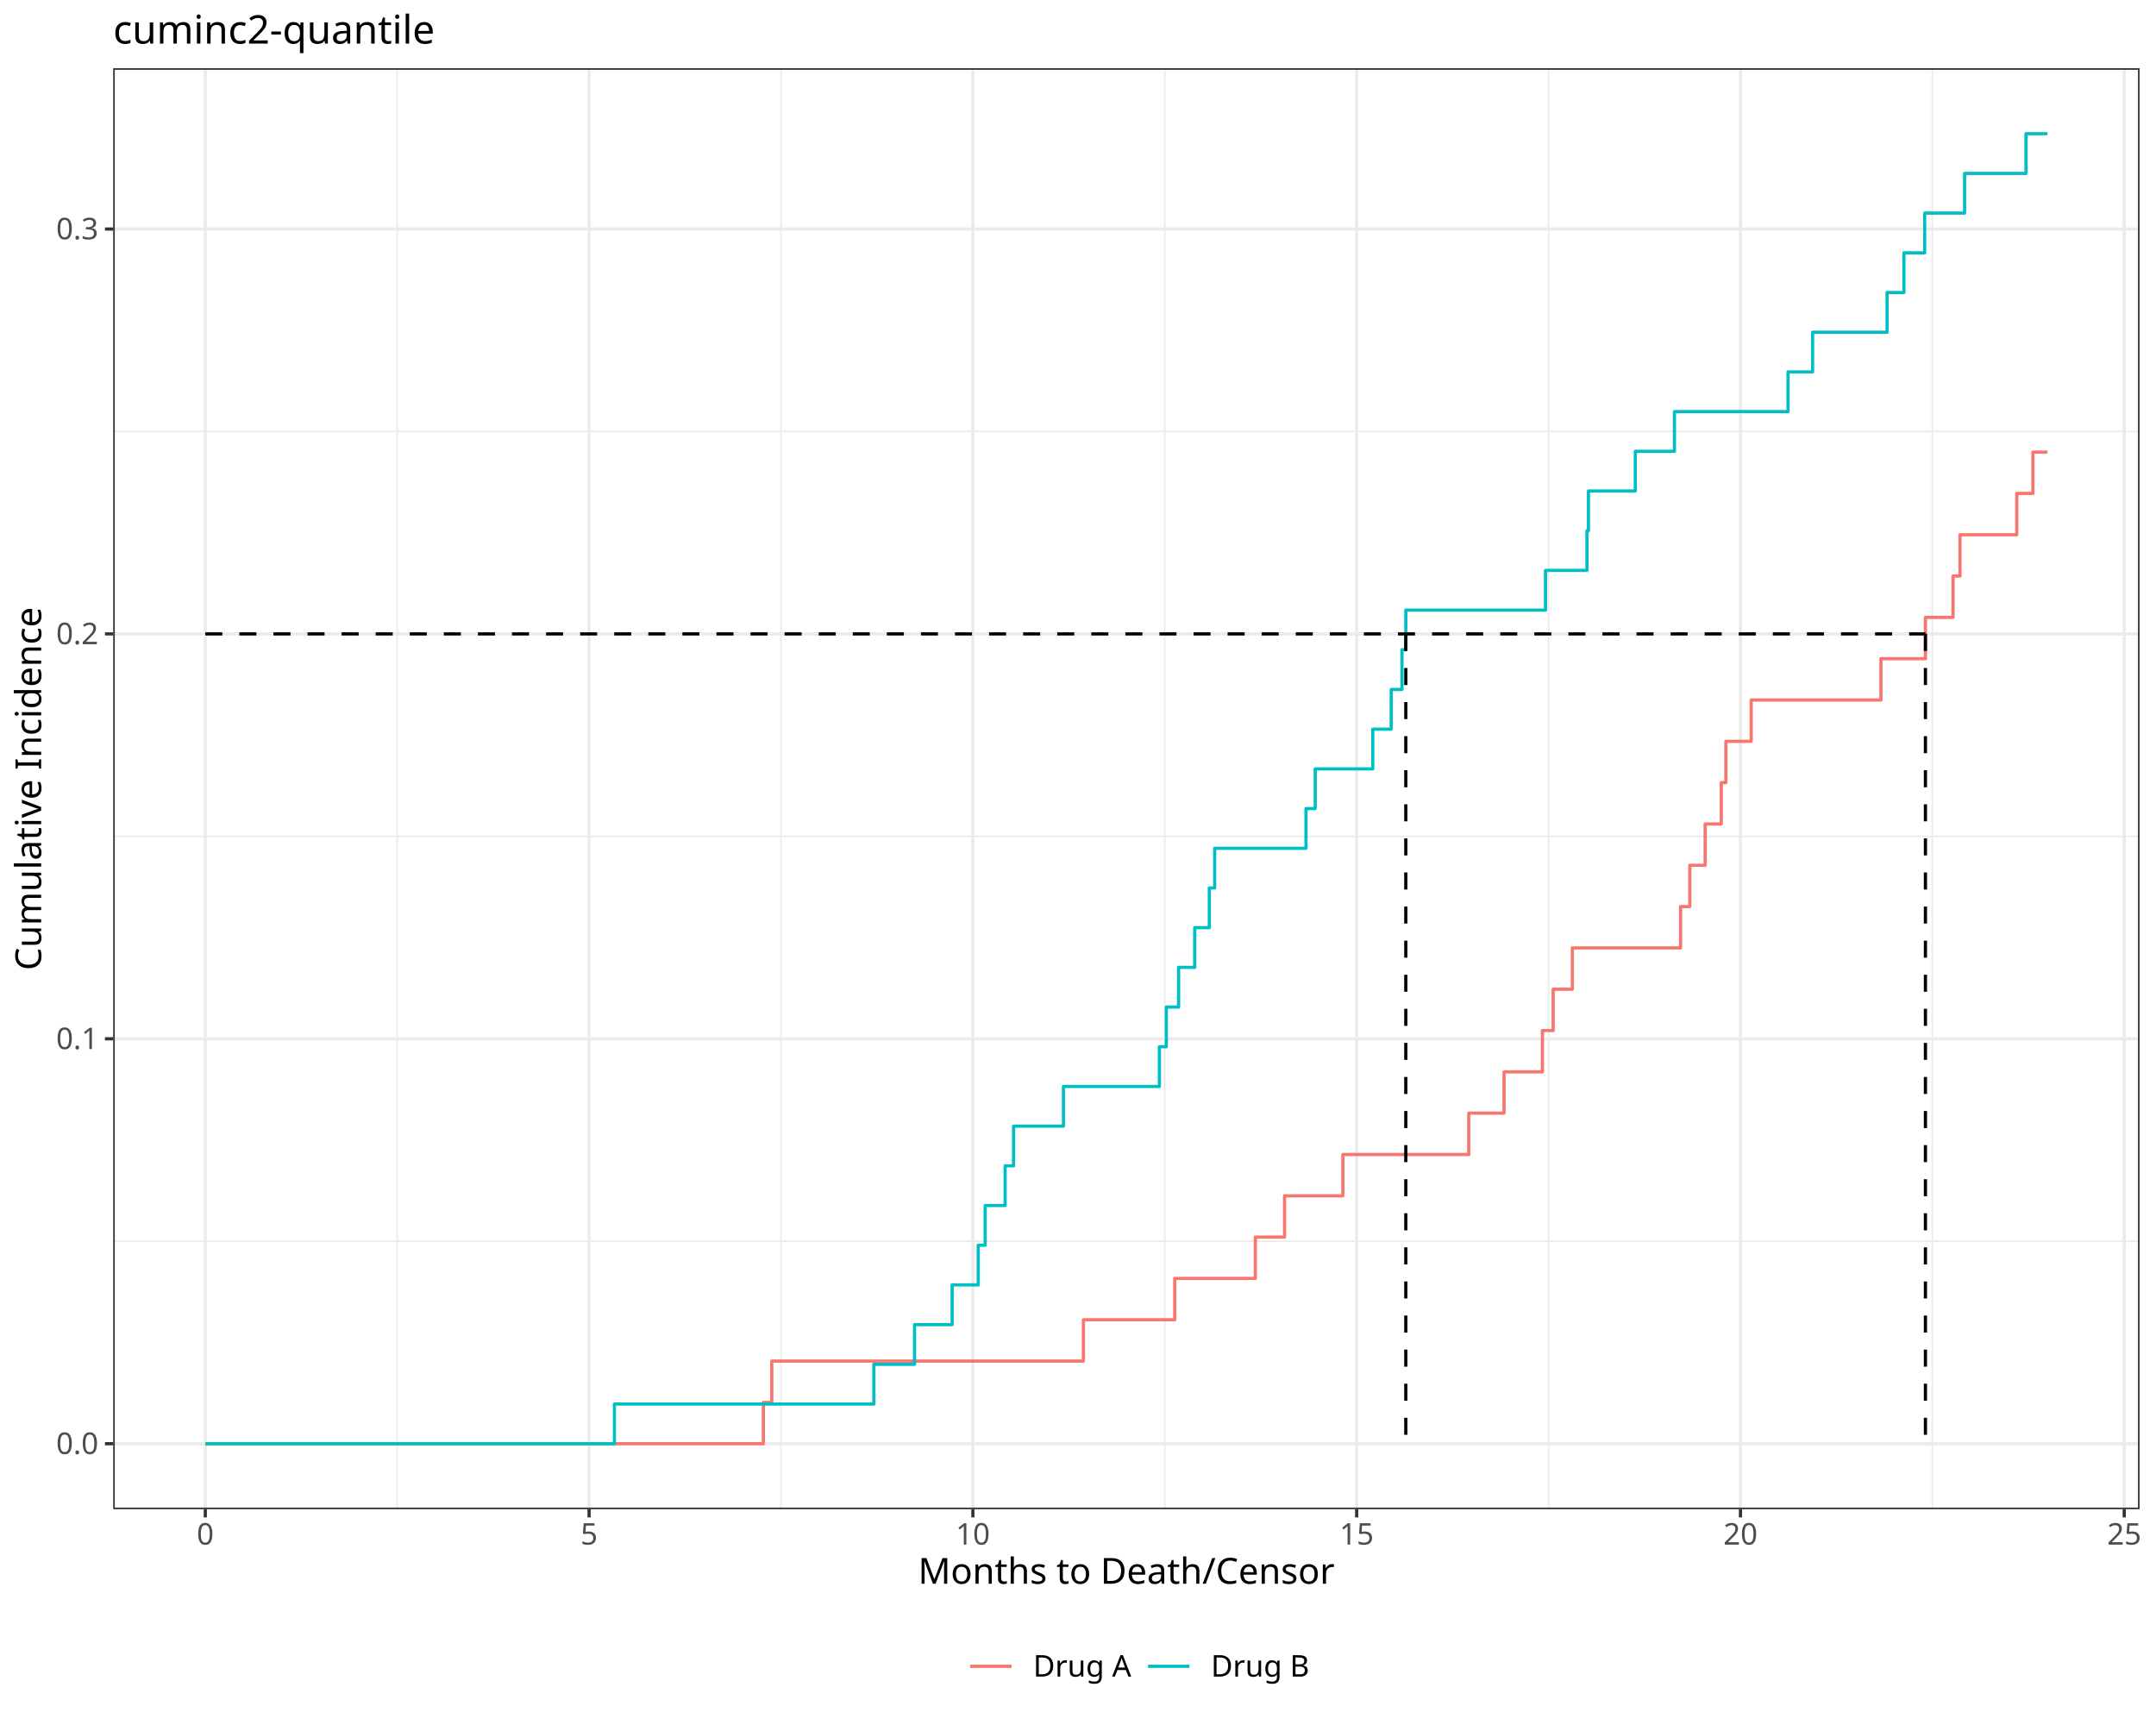
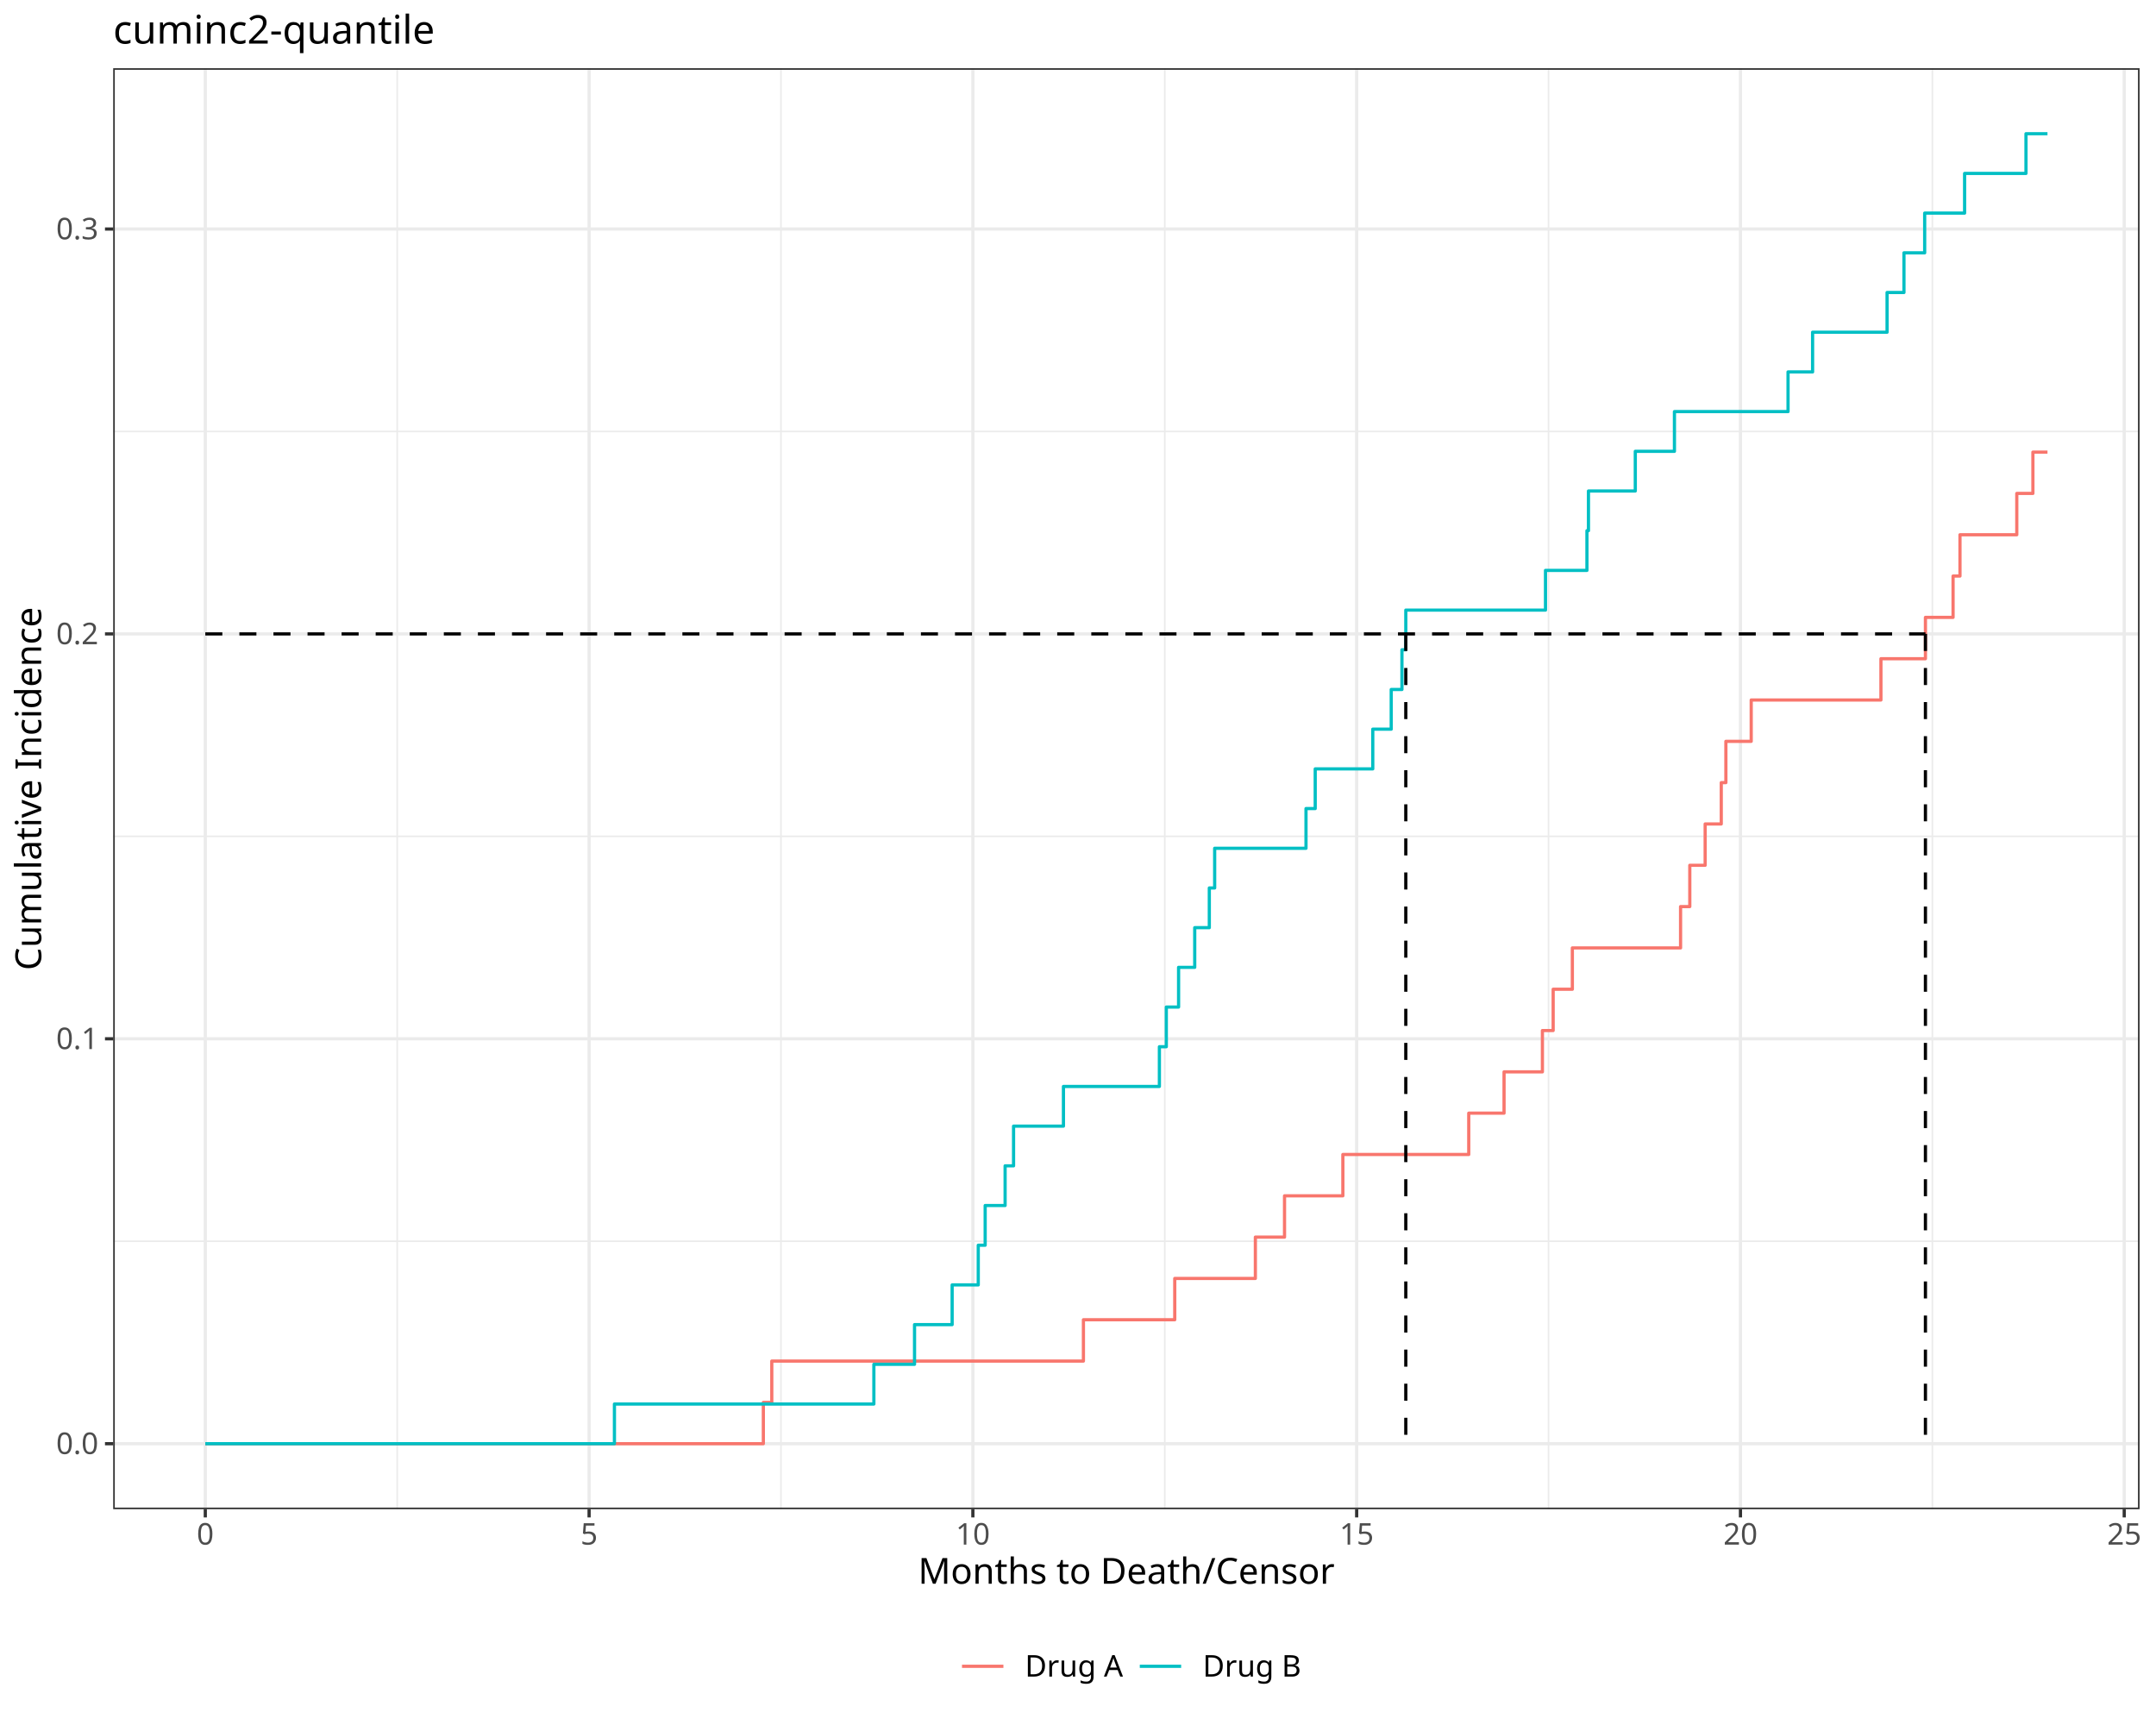
<svg xmlns="http://www.w3.org/2000/svg" class="svglite" data-engine-version="2.0" width="720.00pt" height="576.00pt" viewBox="0 0 720.00 576.00">
  <defs>
    <style type="text/css">
    .svglite line, .svglite polyline, .svglite polygon, .svglite path, .svglite rect, .svglite circle {
      fill: none;
      stroke: #000000;
      stroke-linecap: round;
      stroke-linejoin: round;
      stroke-miterlimit: 10.00;
    }
  </style>
  </defs>
  <rect width="100%" height="100%" style="stroke: none; fill: #FFFFFF;" />
  <defs>
    <clipPath id="cpMC4wMHw3MjAuMDB8MC4wMHw1NzYuMDA=">
      <rect x="0.00" y="0.00" width="720.00" height="576.00" />
    </clipPath>
  </defs>
  <g clip-path="url(#cpMC4wMHw3MjAuMDB8MC4wMHw1NzYuMDA=)">
    <rect x="0.00" y="0.00" width="720.00" height="576.00" style="stroke-width: 1.07; stroke: #FFFFFF; fill: #FFFFFF;" />
  </g>
  <defs>
    <clipPath id="cpMzcuODB8NzE0LjUyfDIyLjc4fDUwMy45NA==">
      <rect x="37.80" y="22.78" width="676.72" height="481.16" />
    </clipPath>
  </defs>
  <g clip-path="url(#cpMzcuODB8NzE0LjUyfDIyLjc4fDUwMy45NA==)">
    <rect x="37.80" y="22.78" width="676.72" height="481.16" style="stroke-width: 1.07; stroke: none; fill: #FFFFFF;" />
    <polyline points="37.80,414.47 714.52,414.47 " style="stroke-width: 0.53; stroke: #EBEBEB; stroke-linecap: butt;" />
    <polyline points="37.80,279.27 714.52,279.27 " style="stroke-width: 0.53; stroke: #EBEBEB; stroke-linecap: butt;" />
    <polyline points="37.80,144.07 714.52,144.07 " style="stroke-width: 0.53; stroke: #EBEBEB; stroke-linecap: butt;" />
    <polyline points="132.65,503.94 132.65,22.78 " style="stroke-width: 0.53; stroke: #EBEBEB; stroke-linecap: butt;" />
    <polyline points="260.81,503.94 260.81,22.78 " style="stroke-width: 0.53; stroke: #EBEBEB; stroke-linecap: butt;" />
    <polyline points="388.98,503.94 388.98,22.78 " style="stroke-width: 0.53; stroke: #EBEBEB; stroke-linecap: butt;" />
    <polyline points="517.14,503.94 517.14,22.78 " style="stroke-width: 0.53; stroke: #EBEBEB; stroke-linecap: butt;" />
    <polyline points="645.31,503.94 645.31,22.78 " style="stroke-width: 0.53; stroke: #EBEBEB; stroke-linecap: butt;" />
    <polyline points="37.80,482.07 714.52,482.07 " style="stroke-width: 1.07; stroke: #EBEBEB; stroke-linecap: butt;" />
    <polyline points="37.80,346.87 714.52,346.87 " style="stroke-width: 1.07; stroke: #EBEBEB; stroke-linecap: butt;" />
    <polyline points="37.80,211.67 714.52,211.67 " style="stroke-width: 1.07; stroke: #EBEBEB; stroke-linecap: butt;" />
    <polyline points="37.80,76.47 714.52,76.47 " style="stroke-width: 1.07; stroke: #EBEBEB; stroke-linecap: butt;" />
    <polyline points="68.56,503.94 68.56,22.78 " style="stroke-width: 1.07; stroke: #EBEBEB; stroke-linecap: butt;" />
    <polyline points="196.73,503.94 196.73,22.78 " style="stroke-width: 1.07; stroke: #EBEBEB; stroke-linecap: butt;" />
    <polyline points="324.89,503.94 324.89,22.78 " style="stroke-width: 1.07; stroke: #EBEBEB; stroke-linecap: butt;" />
    <polyline points="453.06,503.94 453.06,22.78 " style="stroke-width: 1.07; stroke: #EBEBEB; stroke-linecap: butt;" />
    <polyline points="581.23,503.94 581.23,22.78 " style="stroke-width: 1.07; stroke: #EBEBEB; stroke-linecap: butt;" />
    <polyline points="709.39,503.94 709.39,22.78 " style="stroke-width: 1.07; stroke: #EBEBEB; stroke-linecap: butt;" />
    <polyline points="68.56,482.07 159.05,482.07 159.05,482.07 205.19,482.07 205.19,482.07 230.56,482.07 230.56,482.07 254.92,482.07 254.92,468.28 257.74,468.28 257.74,454.48 283.11,454.48 283.11,454.48 291.83,454.48 291.83,454.48 305.41,454.48 305.41,454.48 317.97,454.48 317.97,454.48 322.84,454.48 322.84,454.48 324.13,454.48 324.13,454.48 325.41,454.48 325.41,454.48 326.69,454.48 326.69,454.48 327.97,454.48 327.97,454.48 329.00,454.48 329.00,454.48 333.35,454.48 333.35,454.48 335.66,454.48 335.66,454.48 337.97,454.48 337.97,454.48 338.48,454.48 338.48,454.48 338.99,454.48 338.99,454.48 355.14,454.48 355.14,454.48 361.81,454.48 361.81,440.68 370.01,440.68 370.01,440.68 378.72,440.68 378.72,440.68 381.03,440.68 381.03,440.68 381.54,440.68 381.54,440.68 387.18,440.68 387.18,440.68 389.49,440.68 389.49,440.68 389.75,440.68 389.75,440.68 392.31,440.68 392.31,426.89 393.59,426.89 393.59,426.89 398.98,426.89 398.98,426.89 401.79,426.89 401.79,426.89 403.85,426.89 403.85,426.89 405.64,426.89 405.64,426.89 419.23,426.89 419.23,413.09 428.97,413.09 428.97,399.30 436.14,399.30 436.14,399.30 439.22,399.30 439.22,399.30 441.27,399.30 441.27,399.30 444.09,399.30 444.09,399.30 448.45,399.30 448.45,385.50 455.62,385.50 455.62,385.50 458.44,385.50 458.44,385.50 464.60,385.50 464.60,385.50 467.16,385.50 467.16,385.50 468.18,385.50 468.18,385.50 469.47,385.50 469.47,385.50 469.72,385.50 469.72,385.50 472.80,385.50 472.80,385.50 480.49,385.50 480.49,385.50 482.80,385.50 482.80,385.50 484.59,385.50 484.59,385.50 489.72,385.50 489.72,385.50 489.97,385.50 489.97,385.50 490.49,385.50 490.49,371.70 490.74,371.70 490.74,371.70 493.31,371.70 493.31,371.70 495.87,371.70 495.87,371.70 502.28,371.70 502.28,357.91 515.09,357.91 515.09,344.11 515.35,344.11 515.35,344.11 515.86,344.11 515.86,344.11 516.12,344.11 516.12,344.11 518.68,344.11 518.68,330.32 520.73,330.32 520.73,330.32 524.07,330.32 524.07,330.32 525.09,330.32 525.09,316.52 529.96,316.52 529.96,316.52 530.47,316.52 530.47,316.52 535.86,316.52 535.86,316.52 537.39,316.52 537.39,316.52 539.45,316.52 539.45,316.52 540.98,316.52 540.98,316.52 546.11,316.52 546.11,316.52 559.18,316.52 559.18,316.52 561.23,316.52 561.23,302.72 564.31,302.72 564.31,288.93 569.44,288.93 569.44,275.13 574.82,275.13 574.82,261.33 576.36,261.33 576.36,247.54 580.71,247.54 580.71,247.54 584.82,247.54 584.82,233.74 589.69,233.74 589.69,233.74 590.20,233.74 590.20,233.74 597.12,233.74 597.12,233.74 601.99,233.74 601.99,233.74 604.30,233.74 604.30,233.74 605.32,233.74 605.32,233.74 611.73,233.74 611.73,233.74 615.32,233.74 615.32,233.74 619.42,233.74 619.42,233.74 622.24,233.74 622.24,233.74 628.14,233.74 628.14,219.95 630.19,219.95 630.19,219.95 635.83,219.95 635.83,219.95 642.75,219.95 642.75,219.95 643.00,219.95 643.00,206.15 649.92,206.15 649.92,206.15 652.23,206.15 652.23,192.35 654.54,192.35 654.54,178.56 656.08,178.56 656.08,178.56 664.02,178.56 664.02,178.56 668.64,178.56 668.64,178.56 673.51,178.56 673.51,164.76 676.58,164.76 676.58,164.76 678.89,164.76 678.89,150.97 680.68,150.97 680.68,150.97 680.94,150.97 680.94,150.97 683.76,150.97 683.76,150.97 " style="stroke-width: 1.07; stroke: #F8766D; stroke-linecap: butt;" />
    <polyline points="68.56,482.07 159.05,482.07 159.05,482.07 205.19,482.07 205.19,468.82 230.56,468.82 230.56,468.82 254.92,468.82 254.92,468.82 257.74,468.82 257.74,468.82 283.11,468.82 283.11,468.82 291.83,468.82 291.83,455.56 305.41,455.56 305.41,442.31 317.97,442.31 317.97,429.05 322.84,429.05 322.84,429.05 324.13,429.05 324.13,429.05 325.41,429.05 325.41,429.05 326.69,429.05 326.69,415.80 327.97,415.80 327.97,415.80 329.00,415.80 329.00,402.54 333.35,402.54 333.35,402.54 335.66,402.54 335.66,389.29 337.97,389.29 337.97,389.29 338.48,389.29 338.48,376.03 338.99,376.03 338.99,376.03 355.14,376.03 355.14,362.78 361.81,362.78 361.81,362.78 370.01,362.78 370.01,362.78 378.72,362.78 378.72,362.78 381.03,362.78 381.03,362.78 381.54,362.78 381.54,362.78 387.18,362.78 387.18,349.52 389.49,349.52 389.49,336.27 389.75,336.27 389.75,336.27 392.31,336.27 392.31,336.27 393.59,336.27 393.59,323.01 398.98,323.01 398.98,309.76 401.79,309.76 401.79,309.76 403.85,309.76 403.85,296.50 405.64,296.50 405.64,283.25 419.23,283.25 419.23,283.25 428.97,283.25 428.97,283.25 436.14,283.25 436.14,269.99 439.22,269.99 439.22,256.74 441.27,256.74 441.27,256.74 444.09,256.74 444.09,256.74 448.45,256.74 448.45,256.74 455.62,256.74 455.62,256.74 458.44,256.74 458.44,243.48 464.60,243.48 464.60,230.23 467.16,230.23 467.16,230.23 468.18,230.23 468.18,216.97 469.47,216.97 469.47,203.72 469.72,203.72 469.72,203.72 472.80,203.72 472.80,203.72 480.49,203.72 480.49,203.72 482.80,203.72 482.80,203.72 484.59,203.72 484.59,203.72 489.72,203.72 489.72,203.72 489.97,203.72 489.97,203.72 490.49,203.72 490.49,203.72 490.74,203.72 490.74,203.72 493.31,203.72 493.31,203.72 495.87,203.72 495.87,203.72 502.28,203.72 502.28,203.72 515.09,203.72 515.09,203.72 515.35,203.72 515.35,203.72 515.86,203.72 515.86,203.72 516.12,203.72 516.12,190.46 518.68,190.46 518.68,190.46 520.73,190.46 520.73,190.46 524.07,190.46 524.07,190.46 525.09,190.46 525.09,190.46 529.96,190.46 529.96,177.21 530.47,177.21 530.47,163.95 535.86,163.95 535.86,163.95 537.39,163.95 537.39,163.95 539.45,163.95 539.45,163.95 540.98,163.95 540.98,163.95 546.11,163.95 546.11,150.70 559.18,150.70 559.18,137.44 561.23,137.44 561.23,137.44 564.31,137.44 564.31,137.44 569.44,137.44 569.44,137.44 574.82,137.44 574.82,137.44 576.36,137.44 576.36,137.44 580.71,137.44 580.71,137.44 584.82,137.44 584.82,137.44 589.69,137.44 589.69,137.44 590.20,137.44 590.20,137.44 597.12,137.44 597.12,124.19 601.99,124.19 601.99,124.19 604.30,124.19 604.30,124.19 605.32,124.19 605.32,110.93 611.73,110.93 611.73,110.93 615.32,110.93 615.32,110.93 619.42,110.93 619.42,110.93 622.24,110.93 622.24,110.93 628.14,110.93 628.14,110.93 630.19,110.93 630.19,97.67 635.83,97.67 635.83,84.42 642.75,84.42 642.75,71.16 643.00,71.16 643.00,71.16 649.92,71.16 649.92,71.16 652.23,71.16 652.23,71.16 654.54,71.16 654.54,71.16 656.08,71.16 656.08,57.91 664.02,57.91 664.02,57.91 668.64,57.91 668.64,57.91 673.51,57.91 673.51,57.91 676.58,57.91 676.58,44.65 678.89,44.65 678.89,44.65 680.68,44.65 680.68,44.65 680.94,44.65 680.94,44.65 683.76,44.65 683.76,44.65 " style="stroke-width: 1.07; stroke: #00BFC4; stroke-linecap: butt;" />
    <line x1="643.00" y1="211.67" x2="643.00" y2="482.07" style="stroke-width: 1.07; stroke-dasharray: 5.69,5.69; stroke-linecap: butt;" />
    <line x1="469.47" y1="211.67" x2="469.47" y2="482.07" style="stroke-width: 1.07; stroke-dasharray: 5.69,5.69; stroke-linecap: butt;" />
    <line x1="68.56" y1="211.67" x2="643.00" y2="211.67" style="stroke-width: 1.07; stroke-dasharray: 5.69,5.69; stroke-linecap: butt;" />
    <rect x="37.80" y="22.78" width="676.72" height="481.16" style="stroke-width: 1.07; stroke: #333333;" />
  </g>
  <g clip-path="url(#cpMC4wMHw3MjAuMDB8MC4wMHw1NzYuMDA=)">
    <text x="32.87" y="485.51" text-anchor="end" style="font-size: 10.00px; fill: #4D4D4D; font-family: sans;" textLength="13.90px" lengthAdjust="spacingAndGlyphs">0.0</text>
    <text x="32.87" y="350.31" text-anchor="end" style="font-size: 10.00px; fill: #4D4D4D; font-family: sans;" textLength="13.90px" lengthAdjust="spacingAndGlyphs">0.1</text>
    <text x="32.87" y="215.11" text-anchor="end" style="font-size: 10.00px; fill: #4D4D4D; font-family: sans;" textLength="13.90px" lengthAdjust="spacingAndGlyphs">0.2</text>
    <text x="32.87" y="79.91" text-anchor="end" style="font-size: 10.00px; fill: #4D4D4D; font-family: sans;" textLength="13.90px" lengthAdjust="spacingAndGlyphs">0.3</text>
    <polyline points="35.06,482.07 37.80,482.07 " style="stroke-width: 1.07; stroke: #333333; stroke-linecap: butt;" />
    <polyline points="35.06,346.87 37.80,346.87 " style="stroke-width: 1.07; stroke: #333333; stroke-linecap: butt;" />
    <polyline points="35.06,211.67 37.80,211.67 " style="stroke-width: 1.07; stroke: #333333; stroke-linecap: butt;" />
    <polyline points="35.06,76.47 37.80,76.47 " style="stroke-width: 1.07; stroke: #333333; stroke-linecap: butt;" />
    <polyline points="68.56,506.68 68.56,503.94 " style="stroke-width: 1.07; stroke: #333333; stroke-linecap: butt;" />
    <polyline points="196.73,506.68 196.73,503.94 " style="stroke-width: 1.07; stroke: #333333; stroke-linecap: butt;" />
    <polyline points="324.89,506.68 324.89,503.94 " style="stroke-width: 1.07; stroke: #333333; stroke-linecap: butt;" />
    <polyline points="453.06,506.68 453.06,503.94 " style="stroke-width: 1.07; stroke: #333333; stroke-linecap: butt;" />
    <polyline points="581.23,506.68 581.23,503.94 " style="stroke-width: 1.07; stroke: #333333; stroke-linecap: butt;" />
    <polyline points="709.39,506.68 709.39,503.94 " style="stroke-width: 1.07; stroke: #333333; stroke-linecap: butt;" />
    <text x="68.56" y="515.76" text-anchor="middle" style="font-size: 10.00px; fill: #4D4D4D; font-family: sans;" textLength="5.56px" lengthAdjust="spacingAndGlyphs">0</text>
    <text x="196.73" y="515.76" text-anchor="middle" style="font-size: 10.00px; fill: #4D4D4D; font-family: sans;" textLength="5.56px" lengthAdjust="spacingAndGlyphs">5</text>
    <text x="324.89" y="515.76" text-anchor="middle" style="font-size: 10.00px; fill: #4D4D4D; font-family: sans;" textLength="11.12px" lengthAdjust="spacingAndGlyphs">10</text>
    <text x="453.06" y="515.76" text-anchor="middle" style="font-size: 10.00px; fill: #4D4D4D; font-family: sans;" textLength="11.12px" lengthAdjust="spacingAndGlyphs">15</text>
    <text x="581.23" y="515.76" text-anchor="middle" style="font-size: 10.00px; fill: #4D4D4D; font-family: sans;" textLength="11.12px" lengthAdjust="spacingAndGlyphs">20</text>
    <text x="709.39" y="515.76" text-anchor="middle" style="font-size: 10.00px; fill: #4D4D4D; font-family: sans;" textLength="11.12px" lengthAdjust="spacingAndGlyphs">25</text>
    <text x="376.16" y="528.83" text-anchor="middle" style="font-size: 12.00px; font-family: sans;" textLength="130.09px" lengthAdjust="spacingAndGlyphs">Months to Death/Censor</text>
    <text transform="translate(13.74,263.36) rotate(-90)" text-anchor="middle" style="font-size: 12.00px; font-family: sans;" textLength="114.75px" lengthAdjust="spacingAndGlyphs">Cumulative Incidence</text>
-     <rect x="311.32" y="542.28" width="129.69" height="28.24" style="stroke-width: 1.07; stroke: none; fill: #FFFFFF;" />
-     <rect x="322.27" y="547.76" width="17.28" height="17.28" style="stroke-width: 1.07; stroke: none; fill: #FFFFFF;" />
-     <line x1="324.00" y1="556.40" x2="337.83" y2="556.40" style="stroke-width: 1.07; stroke: #F8766D; stroke-linecap: butt;" />
-     <rect x="381.64" y="547.76" width="17.28" height="17.28" style="stroke-width: 1.07; stroke: none; fill: #FFFFFF;" />
-     <line x1="383.37" y1="556.40" x2="397.19" y2="556.40" style="stroke-width: 1.07; stroke: #00BFC4; stroke-linecap: butt;" />
-     <text x="345.03" y="559.84" style="font-size: 10.00px; font-family: sans;" textLength="31.13px" lengthAdjust="spacingAndGlyphs">Drug A</text>
-     <text x="404.40" y="559.84" style="font-size: 10.00px; font-family: sans;" textLength="31.13px" lengthAdjust="spacingAndGlyphs">Drug B</text>
+     <rect x="314.05" y="542.28" width="124.21" height="28.24" style="stroke-width: 1.07; stroke: none; fill: #FFFFFF;" />
+     <rect x="319.53" y="547.76" width="17.28" height="17.28" style="stroke-width: 1.07; stroke: none; fill: #FFFFFF;" />
+     <line x1="321.26" y1="556.40" x2="335.09" y2="556.40" style="stroke-width: 1.07; stroke: #F8766D; stroke-linecap: butt;" />
+     <rect x="378.90" y="547.76" width="17.28" height="17.28" style="stroke-width: 1.07; stroke: none; fill: #FFFFFF;" />
+     <line x1="380.63" y1="556.40" x2="394.45" y2="556.40" style="stroke-width: 1.07; stroke: #00BFC4; stroke-linecap: butt;" />
+     <text x="342.29" y="559.84" style="font-size: 10.00px; font-family: sans;" textLength="31.13px" lengthAdjust="spacingAndGlyphs">Drug A</text>
+     <text x="401.66" y="559.84" style="font-size: 10.00px; font-family: sans;" textLength="31.13px" lengthAdjust="spacingAndGlyphs">Drug B</text>
    <text x="37.80" y="14.56" style="font-size: 13.20px; font-family: sans;" textLength="99.80px" lengthAdjust="spacingAndGlyphs">cuminc2-quantile</text>
  </g>
</svg>
